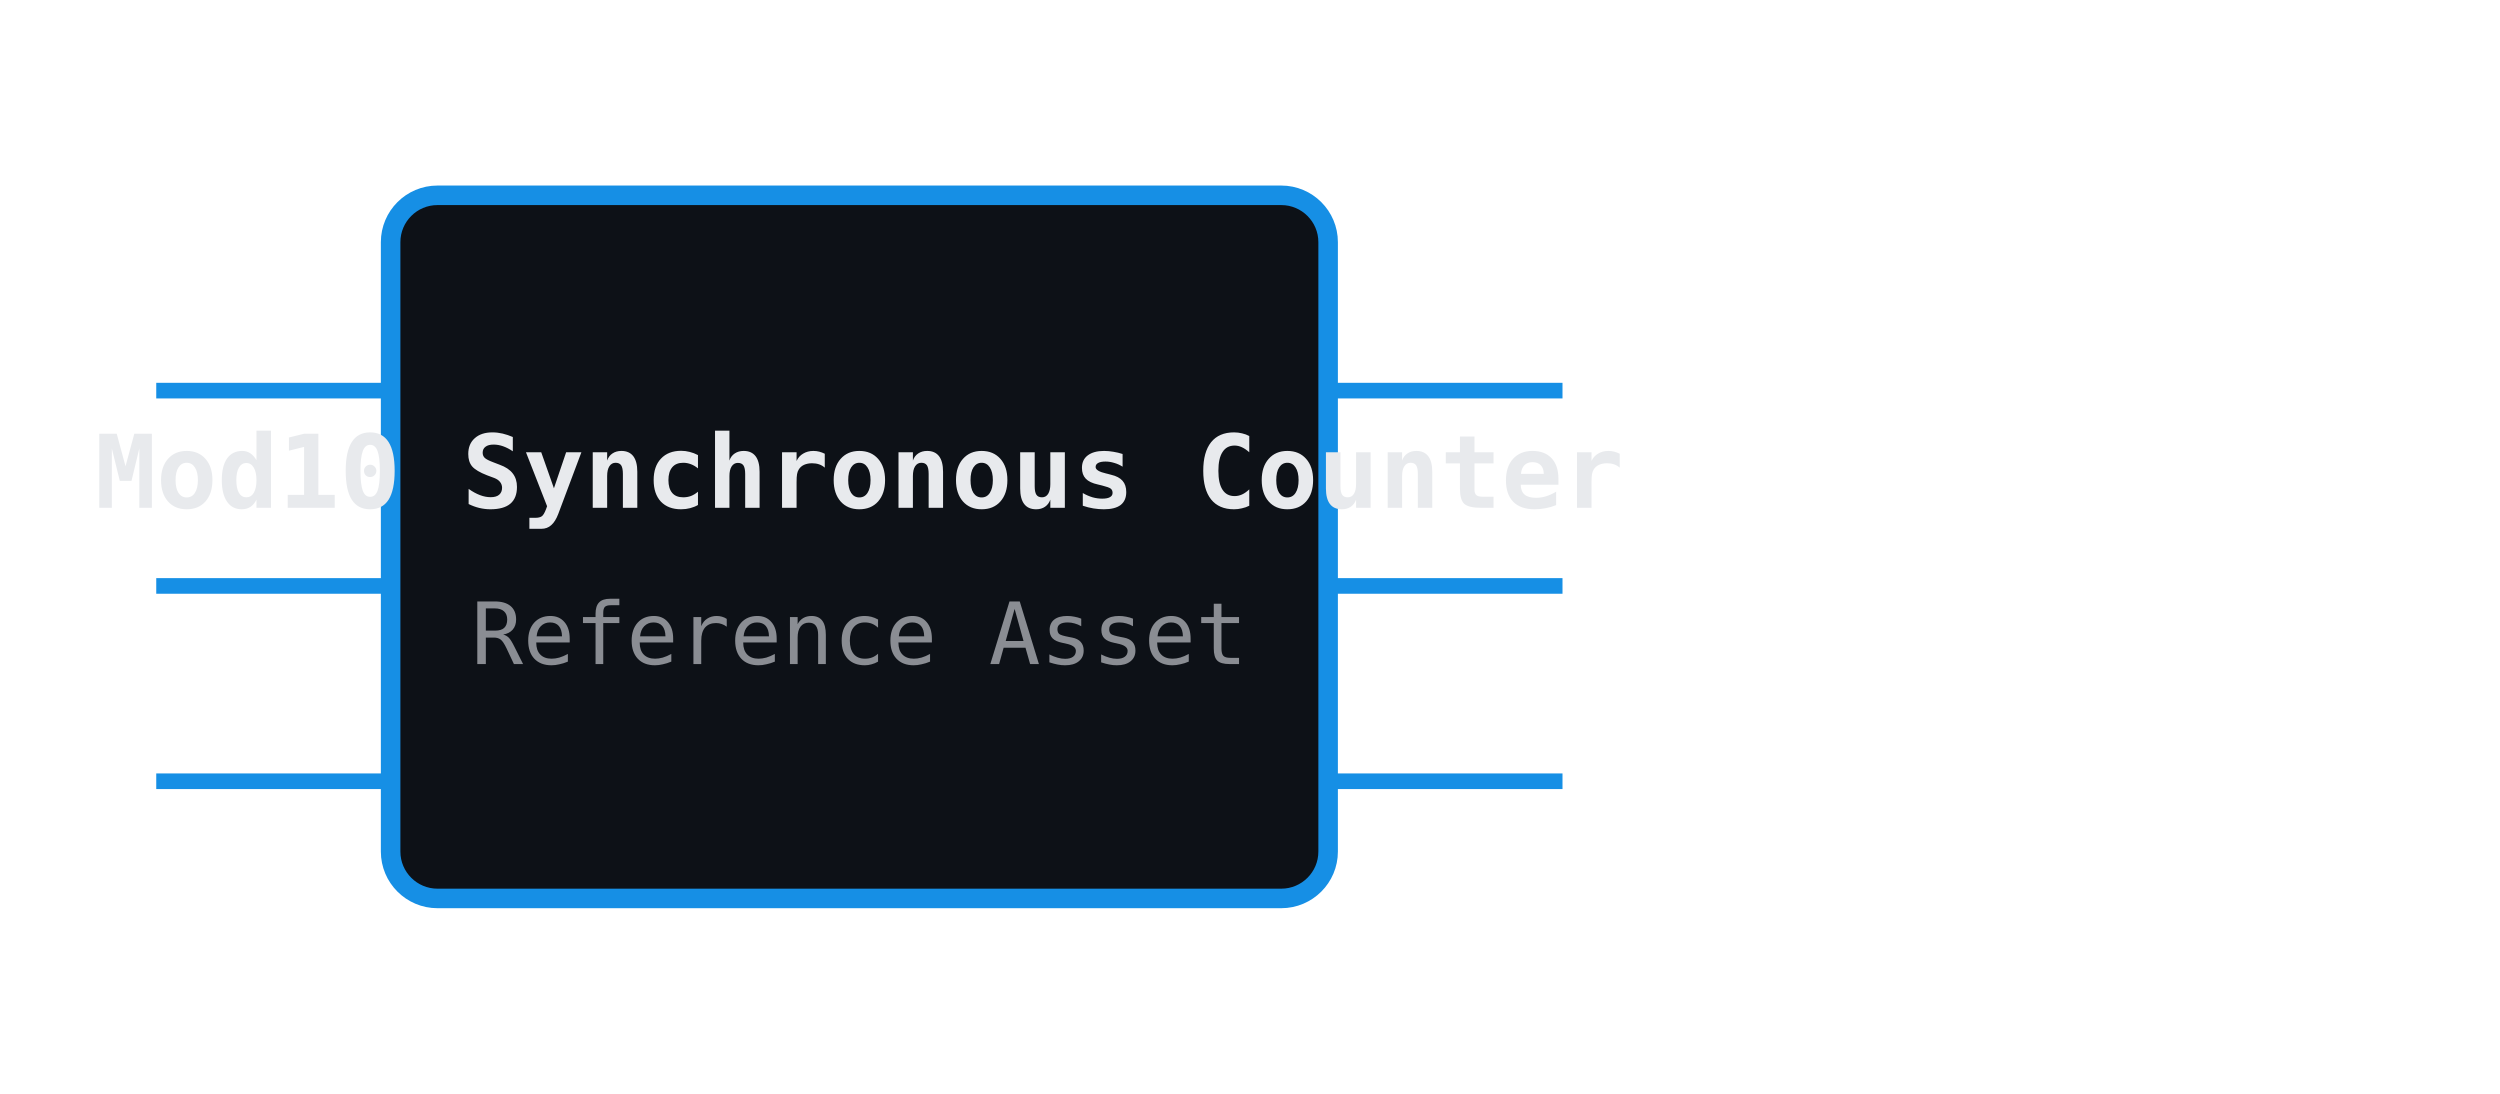
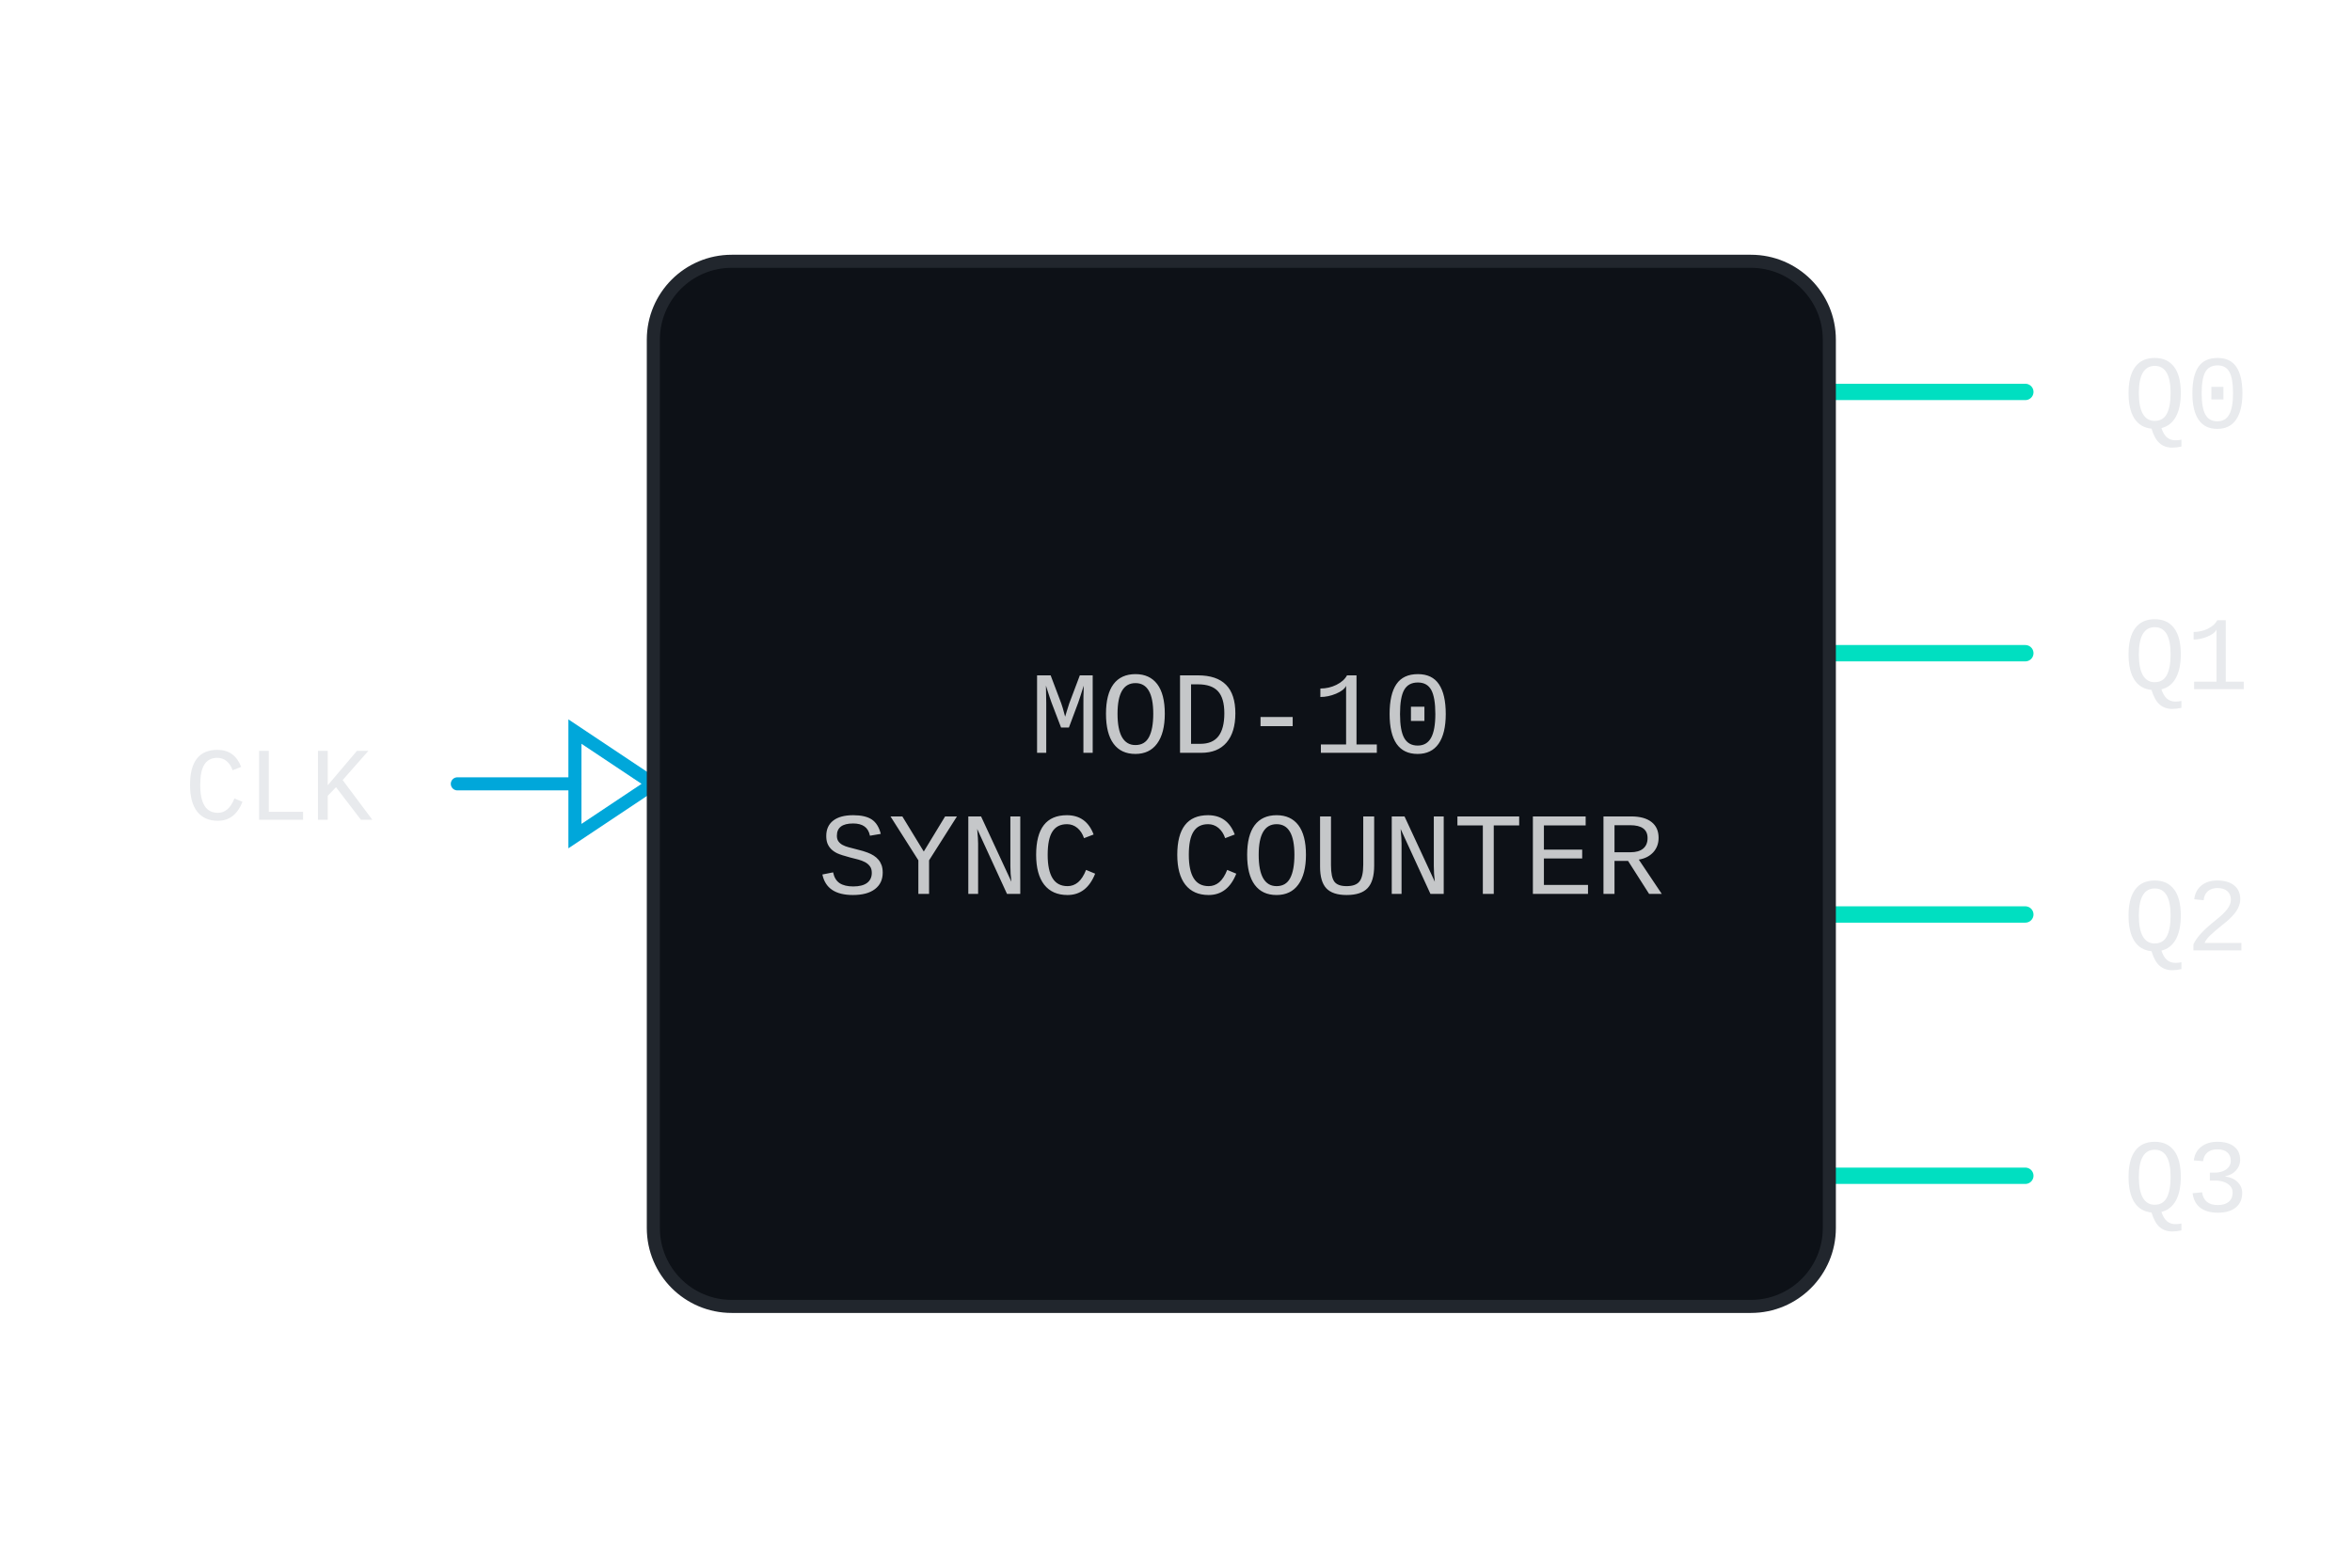
- <svg xmlns="http://www.w3.org/2000/svg" viewBox="0 0 320 140" width="100%" height="100%">
-   <defs>
-     <style>
-       .wire { stroke: #00a7da; stroke-width: 2.5; fill: none; }
-       .body { stroke: #168fe5; stroke-width: 2.5; fill: #0d1117; }
-       .lbl-title { font-family: Consolas, Consolas; font-size: 13px; font-weight: bold; fill: #e8eaed; text-anchor: middle; }
-       .lbl-sub { font-family: Consolas, Consolas; font-size: 11px; fill: #8a8d93; text-anchor: middle; }
-       .pin { stroke: #168fe5; stroke-width: 2; fill: none; }
-     </style>
-   </defs>
-   <rect x="50" y="25" width="120" height="90" rx="6" class="body" />
-   <text x="110" y="65" class="lbl-title">Mod10 Synchronous Counter</text>
-   <text x="110" y="85" class="lbl-sub">Reference Asset</text>
-   <line x1="20" y1="50" x2="50" y2="50" class="pin" />
-   <line x1="20" y1="75" x2="50" y2="75" class="pin" />
-   <line x1="20" y1="100" x2="50" y2="100" class="pin" />
-   <line x1="170" y1="50" x2="200" y2="50" class="pin" />
-   <line x1="170" y1="75" x2="200" y2="75" class="pin" />
-   <line x1="170" y1="100" x2="200" y2="100" class="pin" />
+ <svg xmlns="http://www.w3.org/2000/svg" viewBox="0 0 360 240" role="img" aria-label="Mod-10 Synchronous Counter symbol">
+   <line x1="70" y1="120" x2="88" y2="120" stroke="#00a7da" stroke-width="2" stroke-linecap="round" />
+   <polygon points="88,112 100,120 88,128" fill="none" stroke="#00a7da" stroke-width="2" />
+   <line x1="280" y1="60" x2="310" y2="60" stroke="#00dfc1" stroke-width="2.5" stroke-linecap="round" />
+   <line x1="280" y1="100" x2="310" y2="100" stroke="#00dfc1" stroke-width="2.5" stroke-linecap="round" />
+   <line x1="280" y1="140" x2="310" y2="140" stroke="#00dfc1" stroke-width="2.5" stroke-linecap="round" />
+   <line x1="280" y1="180" x2="310" y2="180" stroke="#00dfc1" stroke-width="2.5" stroke-linecap="round" />
+   <rect x="100" y="40" width="180" height="160" rx="12" ry="12" fill="#0d1117" stroke="#21262d" stroke-width="2" />
+   <text x="190" y="115.25" fill="#c5c7c9" font-family="Consolas, 'Courier New', monospace" font-size="18" font-weight="400" text-anchor="middle">MOD-10</text>
+   <text x="190" y="136.85" fill="#c5c7c9" font-family="Consolas, 'Courier New', monospace" font-size="18" font-weight="400" text-anchor="middle">SYNC COUNTER</text>
+   <text x="57" y="125.5" fill="#e8eaed" font-family="Consolas, 'Courier New', monospace" font-size="16" font-weight="400" text-anchor="end">CLK</text>
+   <text x="325" y="65.5" fill="#e8eaed" font-family="Consolas, 'Courier New', monospace" font-size="16" font-weight="400" text-anchor="start">Q0</text>
+   <text x="325" y="105.5" fill="#e8eaed" font-family="Consolas, 'Courier New', monospace" font-size="16" font-weight="400" text-anchor="start">Q1</text>
+   <text x="325" y="145.5" fill="#e8eaed" font-family="Consolas, 'Courier New', monospace" font-size="16" font-weight="400" text-anchor="start">Q2</text>
+   <text x="325" y="185.5" fill="#e8eaed" font-family="Consolas, 'Courier New', monospace" font-size="16" font-weight="400" text-anchor="start">Q3</text>
</svg>
